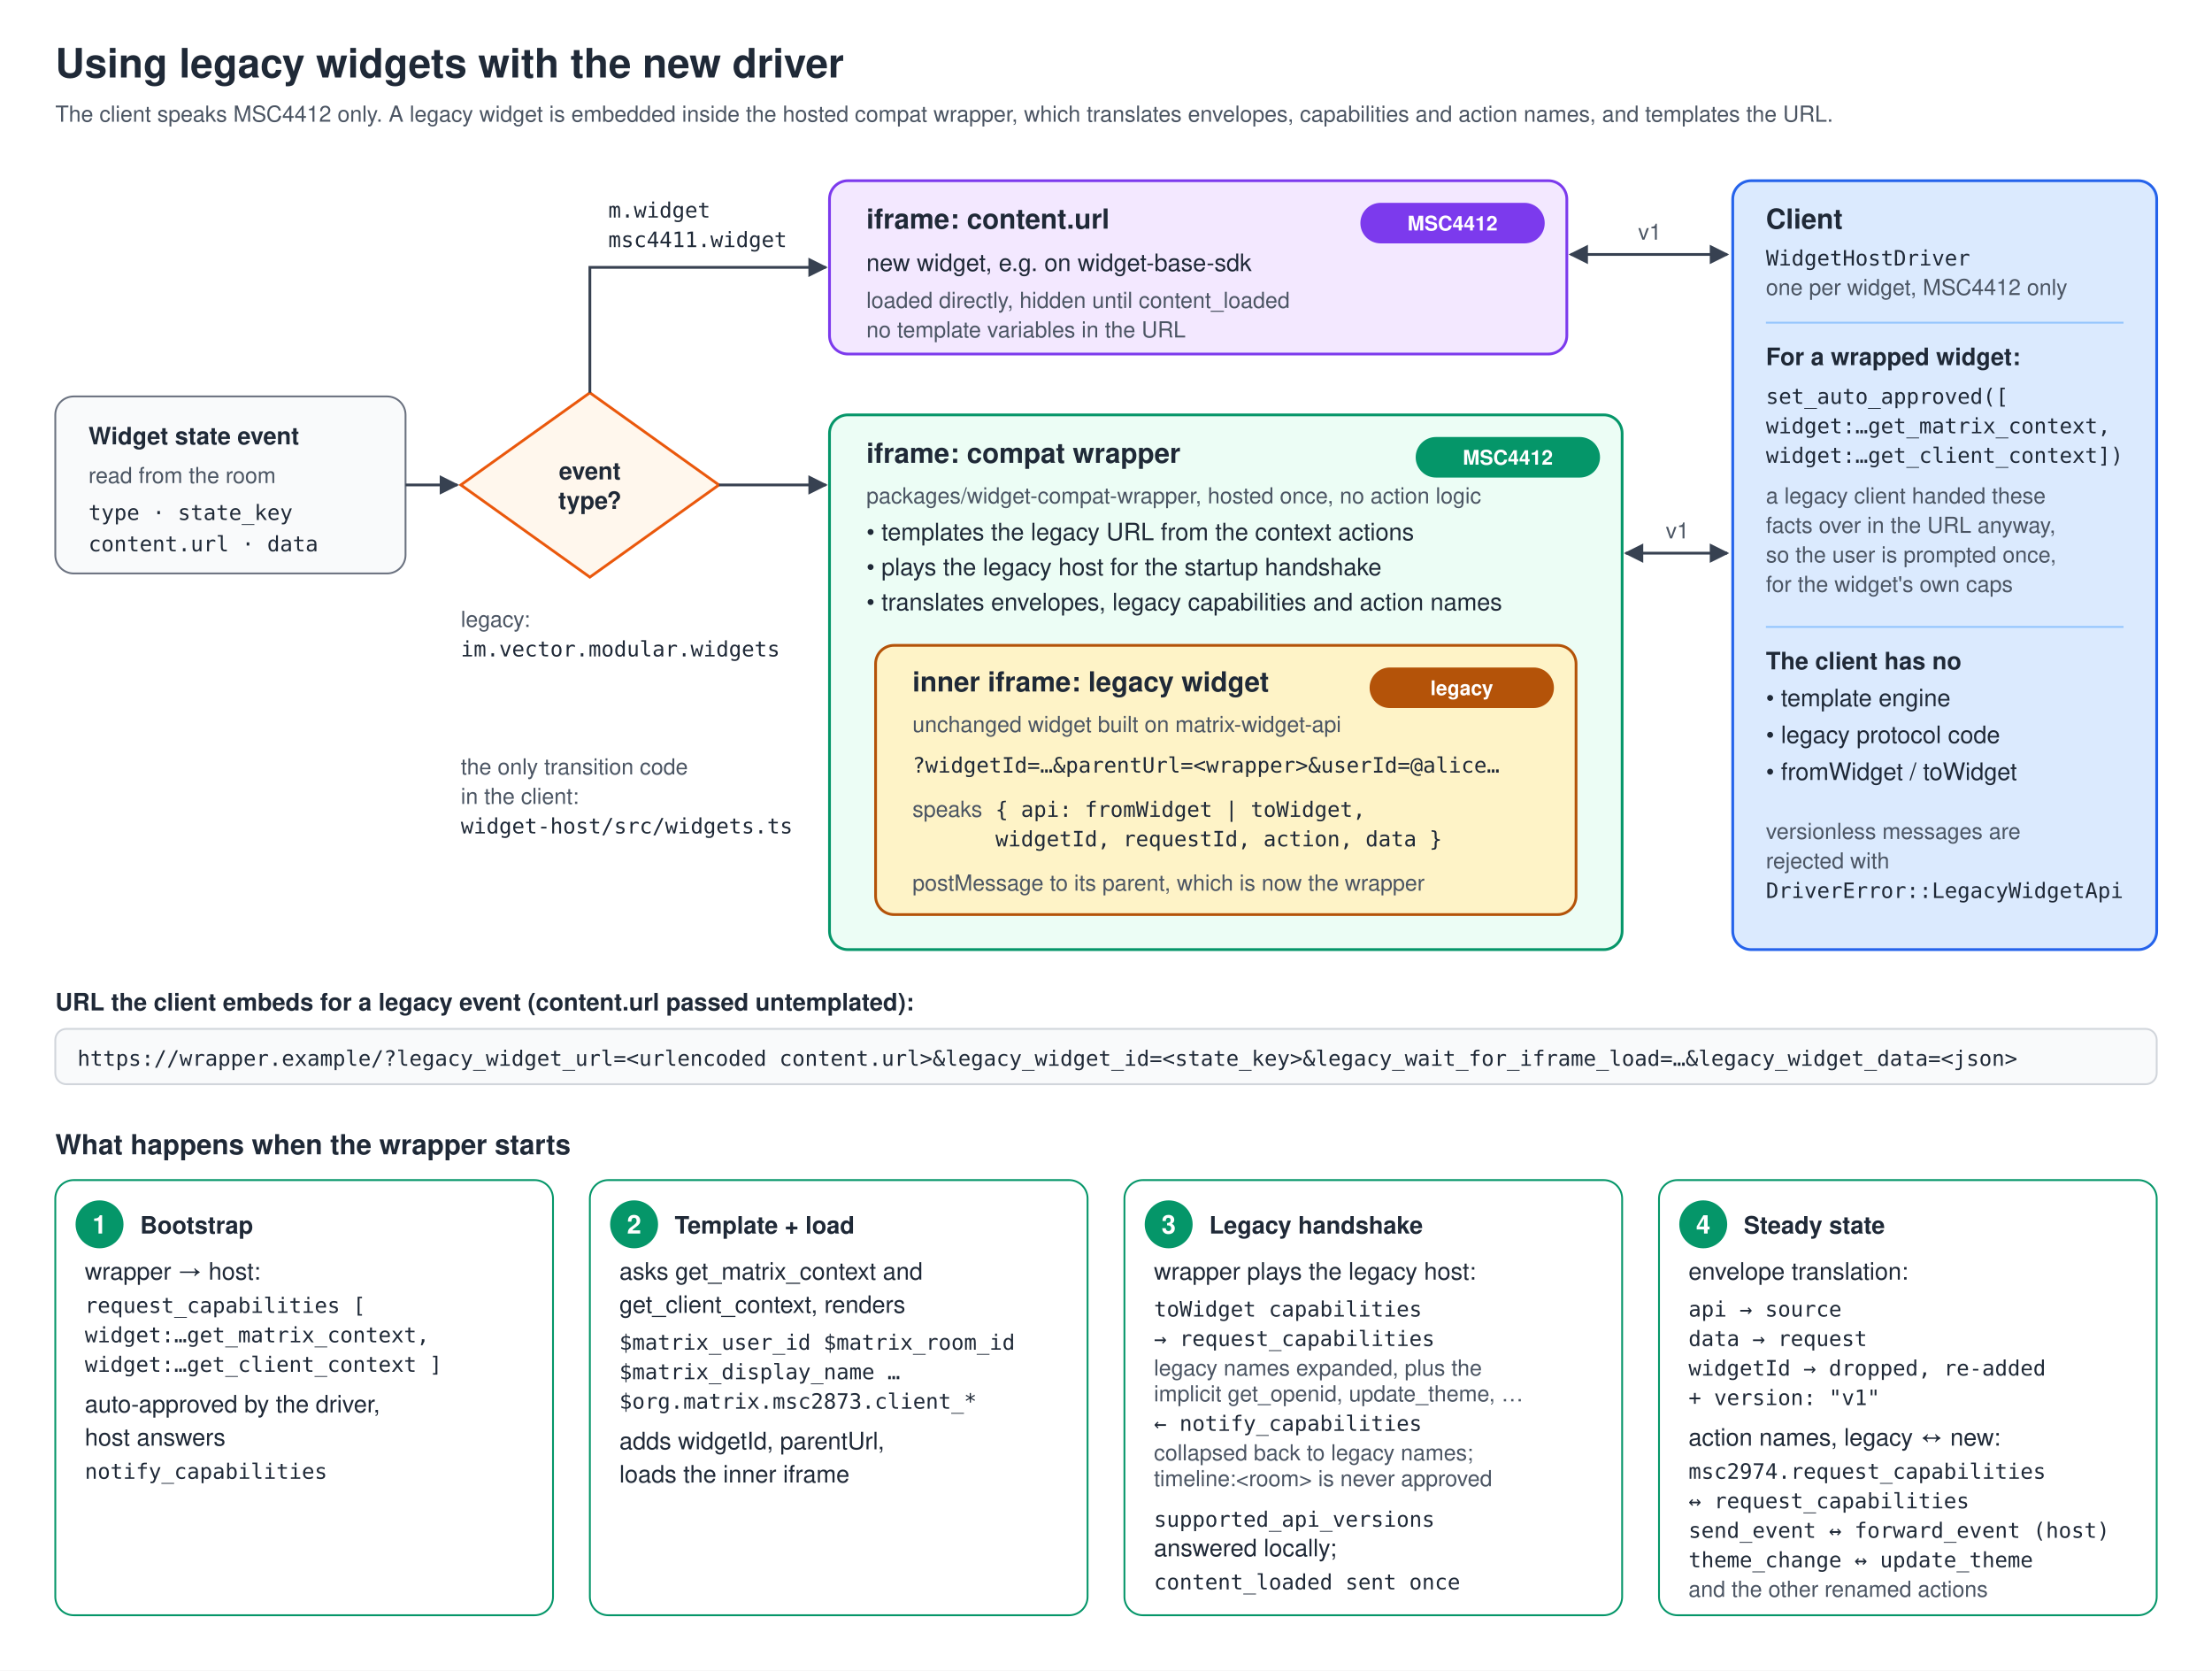
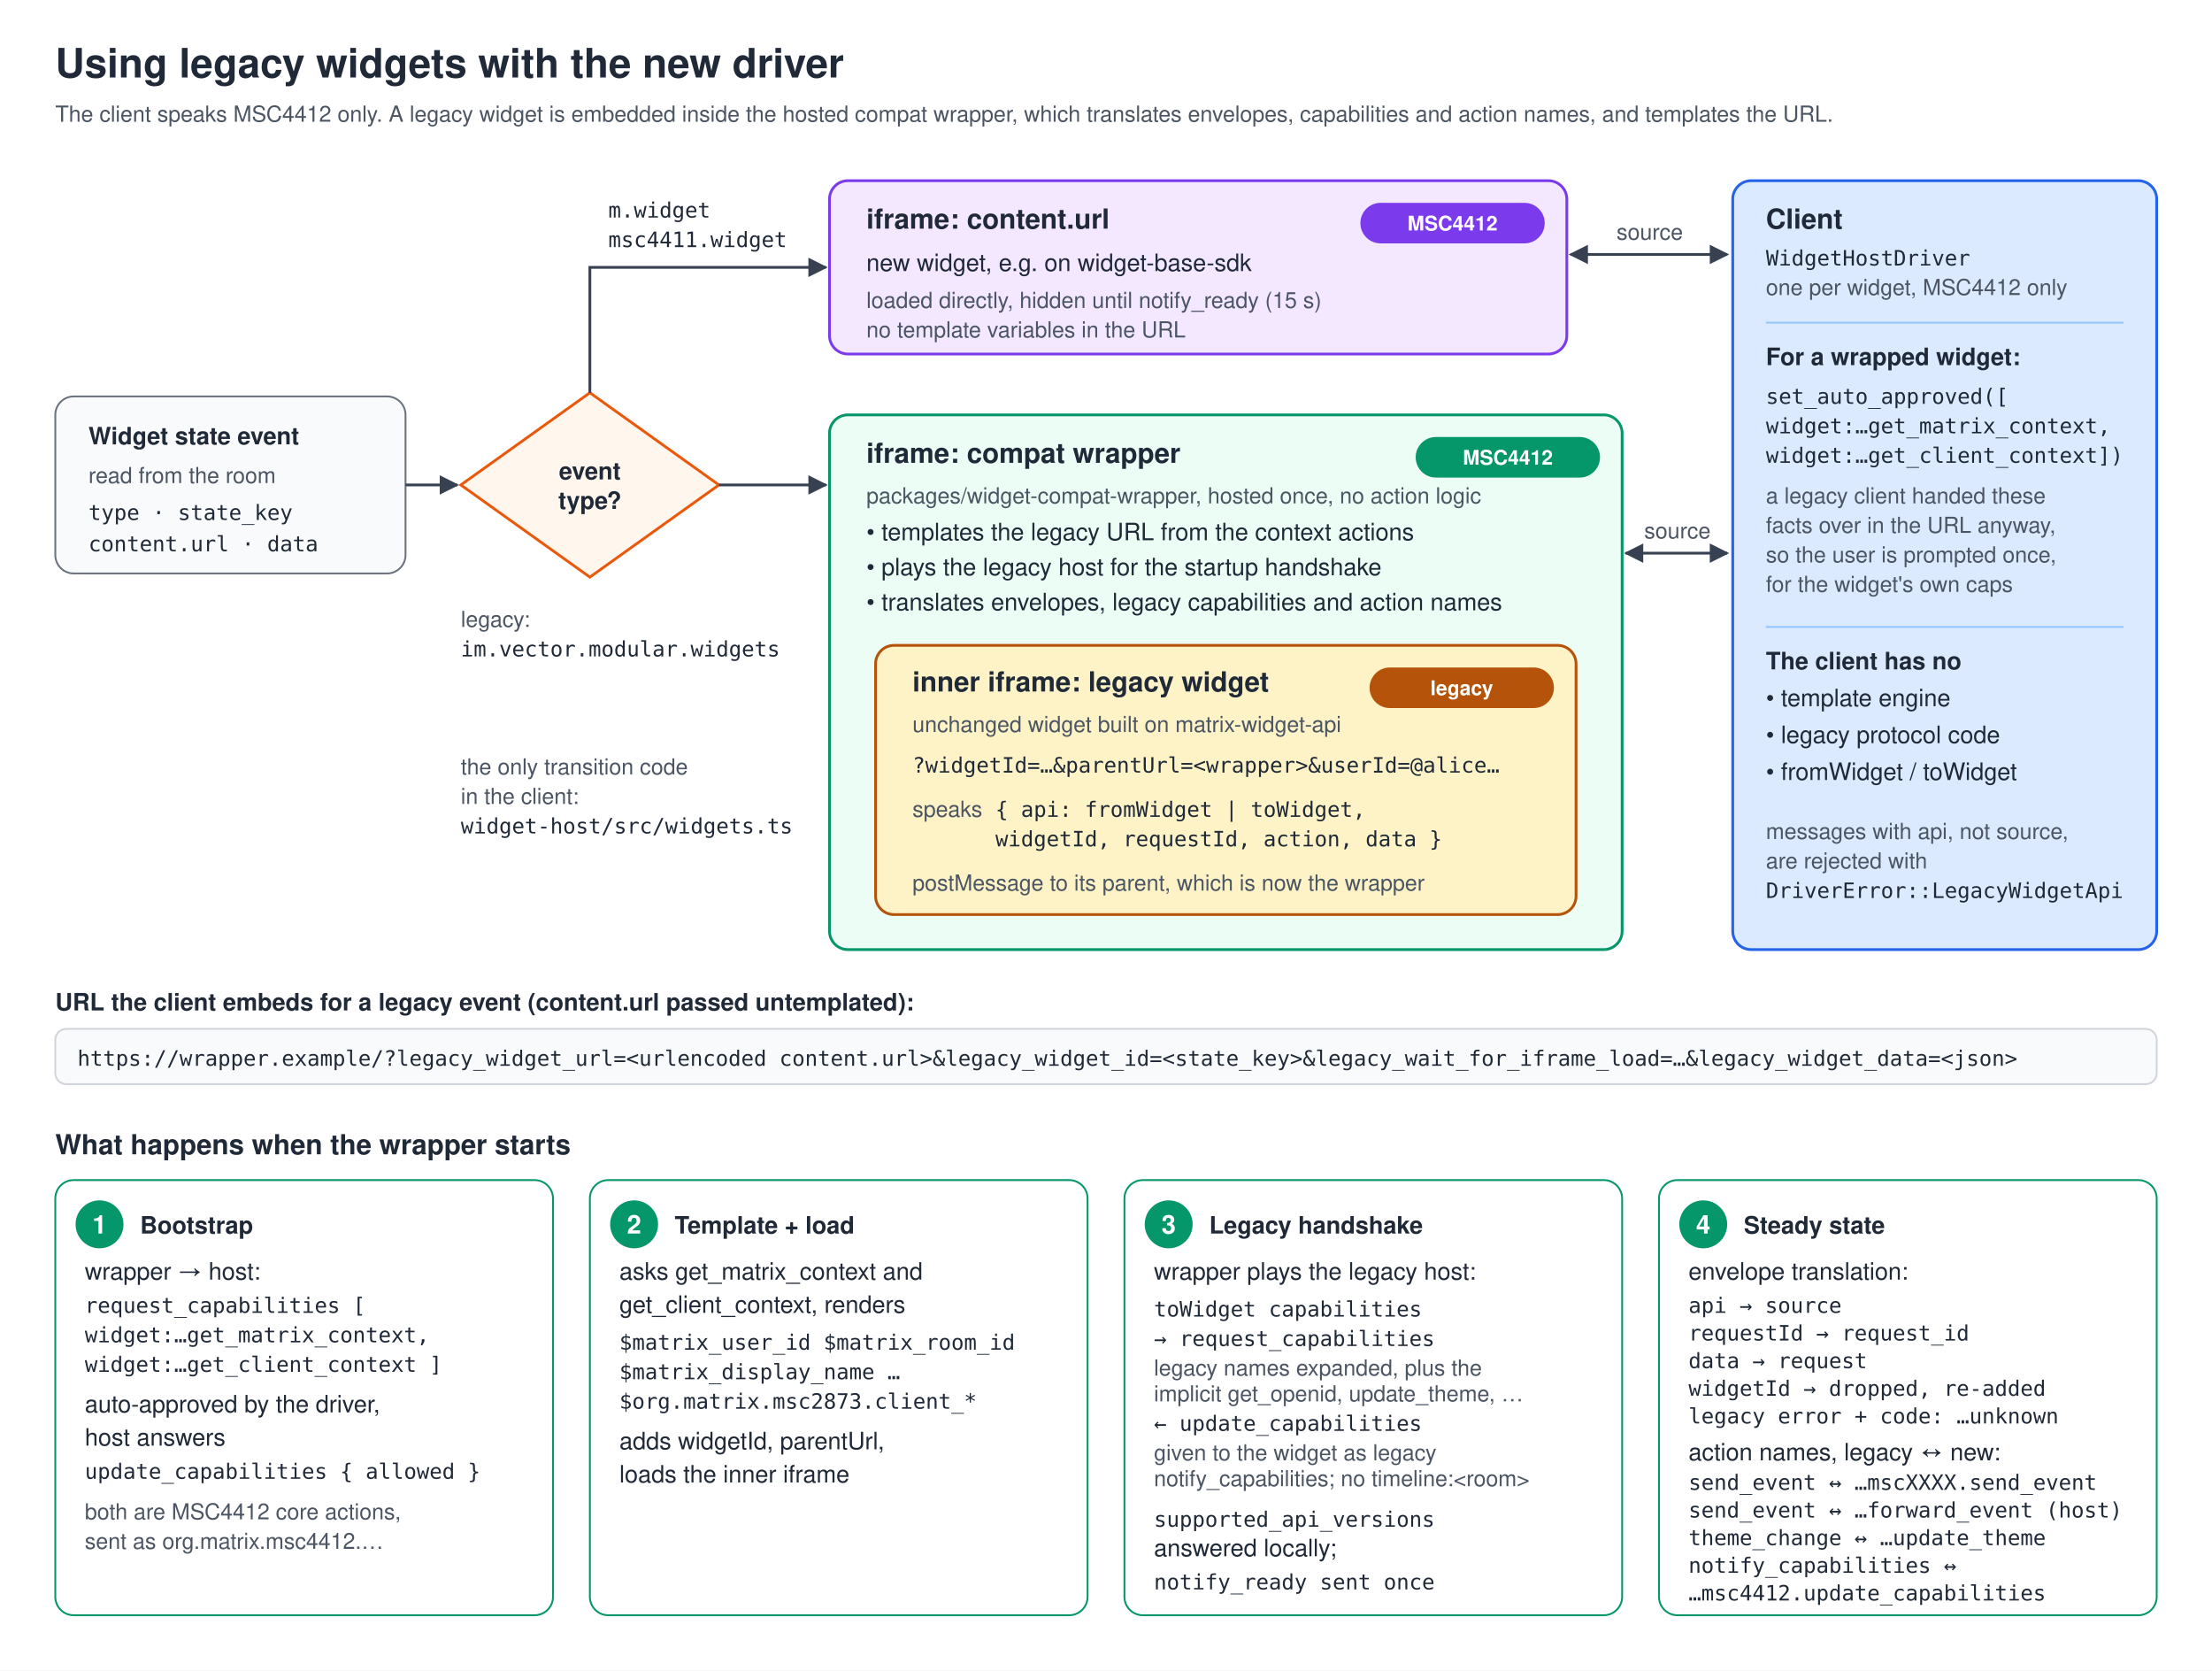
<svg xmlns="http://www.w3.org/2000/svg" viewBox="0 0 1200 906" width="1200" height="906" font-family="-apple-system, 'Segoe UI', Helvetica, Arial, sans-serif">
  <style>
    text { fill: #1f2937; white-space: pre; }
    .h1 { font-size: 22px; font-weight: 700; }
    .h2 { font-size: 15px; font-weight: 700; }
    .b { font-size: 13px; }
    .bb { font-size: 13px; font-weight: 700; }
    .s { font-size: 12px; fill: #4b5563; }
    .m { font-family: ui-monospace, SFMono-Regular, Menlo, monospace; font-size: 11.5px; }
    .badge { font-size: 11px; font-weight: 700; fill: #ffffff; }
    .num { font-size: 14px; font-weight: 700; fill: #ffffff; }
  </style>
  <defs>
    <marker id="arr" viewBox="0 0 10 10" refX="9" refY="5" markerWidth="7" markerHeight="7" orient="auto-start-reverse">
      <path d="M0,0 L10,5 L0,10 z" fill="#374151" />
    </marker>
  </defs>
  <rect width="1200" height="906" fill="#ffffff" />
  <text x="30" y="42" class="h1">Using legacy widgets with the new driver</text>
  <text x="30" y="66" class="s">The client speaks MSC4412 only. A legacy widget is embedded inside the hosted compat wrapper, which translates envelopes, capabilities and action names, and templates the URL.</text>
  <rect x="30" y="215" width="190" height="96" rx="10" fill="#f9fafb" stroke="#6b7280" />
  <text x="48" y="241" class="bb">Widget state event</text>
  <text x="48" y="262" class="s">read from the room</text>
  <text x="48" y="282" class="m">type · state_key</text>
  <text x="48" y="299" class="m">content.url · data</text>
  <polygon points="320,213 390,263 320,313 250,263" fill="#fff7ed" stroke="#ea580c" stroke-width="1.5" />
  <text x="320" y="260" class="bb" text-anchor="middle">event</text>
  <text x="320" y="276" class="bb" text-anchor="middle">type?</text>
  <line x1="220" y1="263" x2="248" y2="263" stroke="#374151" stroke-width="1.5" marker-end="url(#arr)" />
  <text x="250" y="420" class="s">the only transition code</text>
  <text x="250" y="436" class="s">in the client:</text>
  <text x="250" y="452" class="m">widget-host/src/widgets.ts</text>
  <polyline points="320,213 320,145 448,145" fill="none" stroke="#374151" stroke-width="1.5" marker-end="url(#arr)" />
  <text x="330" y="118" class="m">m.widget</text>
  <text x="330" y="134" class="m">msc4411.widget</text>
  <rect x="450" y="98" width="400" height="94" rx="10" fill="#f3e8ff" stroke="#7c3aed" stroke-width="1.5" />
  <text x="470" y="124" class="h2">iframe: content.url</text>
  <rect x="738" y="110" width="100" height="22" rx="11" fill="#7c3aed" />
  <text x="788" y="125" class="badge" text-anchor="middle">MSC4412</text>
  <text x="470" y="147" class="b">new widget, e.g. on widget-base-sdk</text>
-   <text x="470" y="167" class="s">loaded directly, hidden until content_loaded</text>
+   <text x="470" y="167" class="s">loaded directly, hidden until notify_ready (15 s)</text>
  <text x="470" y="183" class="s">no template variables in the URL</text>
  <polyline points="390,263 448,263" fill="none" stroke="#374151" stroke-width="1.5" marker-end="url(#arr)" />
  <text x="250" y="340" class="s">legacy:</text>
  <text x="250" y="356" class="m">im.vector.modular.widgets</text>
  <rect x="450" y="225" width="430" height="290" rx="10" fill="#ecfdf5" stroke="#059669" stroke-width="1.5" />
  <text x="470" y="251" class="h2">iframe: compat wrapper</text>
  <rect x="768" y="237" width="100" height="22" rx="11" fill="#059669" />
  <text x="818" y="252" class="badge" text-anchor="middle">MSC4412</text>
  <text x="470" y="273" class="s">packages/widget-compat-wrapper, hosted once, no action logic</text>
  <text x="470" y="293" class="b">• templates the legacy URL from the context actions</text>
  <text x="470" y="312" class="b">• plays the legacy host for the startup handshake</text>
  <text x="470" y="331" class="b">• translates envelopes, legacy capabilities and action names</text>
  <rect x="475" y="350" width="380" height="146" rx="10" fill="#fef3c7" stroke="#b45309" stroke-width="1.5" />
  <text x="495" y="375" class="h2">inner iframe: legacy widget</text>
  <rect x="743" y="362" width="100" height="22" rx="11" fill="#b45309" />
  <text x="793" y="377" class="badge" text-anchor="middle">legacy</text>
  <text x="495" y="397" class="s">unchanged widget built on matrix-widget-api</text>
  <text x="495" y="419" class="m">?widgetId=…&amp;parentUrl=&lt;wrapper&gt;&amp;userId=@alice…</text>
  <text x="495" y="443" class="s">speaks</text>
  <text x="540" y="443" class="m">{ api: fromWidget | toWidget,</text>
  <text x="540" y="459" class="m">  widgetId, requestId, action, data }</text>
  <text x="495" y="483" class="s">postMessage to its parent, which is now the wrapper</text>
  <rect x="940" y="98" width="230" height="417" rx="10" fill="#dbeafe" stroke="#2563eb" stroke-width="1.5" />
  <text x="958" y="124" class="h2">Client</text>
  <text x="958" y="144" class="m">WidgetHostDriver</text>
  <text x="958" y="160" class="s">one per widget, MSC4412 only</text>
  <line x1="958" y1="175" x2="1152" y2="175" stroke="#93c5fd" />
  <text x="958" y="198" class="bb">For a wrapped widget:</text>
  <text x="958" y="219" class="m">set_auto_approved([</text>
  <text x="958" y="235" class="m">widget:…get_matrix_context,</text>
  <text x="958" y="251" class="m">widget:…get_client_context])</text>
  <text x="958" y="273" class="s">a legacy client handed these</text>
  <text x="958" y="289" class="s">facts over in the URL anyway,</text>
  <text x="958" y="305" class="s">so the user is prompted once,</text>
  <text x="958" y="321" class="s">for the widget's own caps</text>
  <line x1="958" y1="340" x2="1152" y2="340" stroke="#93c5fd" />
  <text x="958" y="363" class="bb">The client has no</text>
  <text x="958" y="383" class="b">• template engine</text>
  <text x="958" y="403" class="b">• legacy protocol code</text>
  <text x="958" y="423" class="b">• fromWidget / toWidget</text>
-   <text x="958" y="455" class="s">versionless messages are</text>
-   <text x="958" y="471" class="s">rejected with</text>
+   <text x="958" y="455" class="s">messages with api, not source,</text>
+   <text x="958" y="471" class="s">are rejected with</text>
  <text x="958" y="487" class="m">DriverError::LegacyWidgetApi</text>
  <line x1="852" y1="138" x2="937" y2="138" stroke="#374151" stroke-width="1.5" marker-end="url(#arr)" marker-start="url(#arr)" />
-   <text x="895" y="130" class="s" text-anchor="middle">v1</text>
+   <text x="895" y="130" class="s" text-anchor="middle">source</text>
  <line x1="882" y1="300" x2="937" y2="300" stroke="#374151" stroke-width="1.5" marker-end="url(#arr)" marker-start="url(#arr)" />
-   <text x="910" y="292" class="s" text-anchor="middle">v1</text>
+   <text x="910" y="292" class="s" text-anchor="middle">source</text>
  <text x="30" y="548" class="bb">URL the client embeds for a legacy event (content.url passed untemplated):</text>
  <rect x="30" y="558" width="1140" height="30" rx="6" fill="#f9fafb" stroke="#d1d5db" />
  <text x="42" y="578" class="m">https://wrapper.example/?legacy_widget_url=&lt;urlencoded content.url&gt;&amp;legacy_widget_id=&lt;state_key&gt;&amp;legacy_wait_for_iframe_load=…&amp;legacy_widget_data=&lt;json&gt;</text>
  <text x="30" y="626" class="h2">What happens when the wrapper starts</text>
  <rect x="30" y="640" width="270" height="236" rx="10" fill="#ffffff" stroke="#059669" />
  <circle cx="54" cy="664" r="13" fill="#059669" />
  <text x="54" y="669" class="num" text-anchor="middle">1</text>
  <text x="76" y="669" class="bb">Bootstrap</text>
  <text x="46" y="694" class="b">wrapper → host:</text>
  <text x="46" y="712" class="m">request_capabilities [</text>
  <text x="46" y="728" class="m">  widget:…get_matrix_context,</text>
  <text x="46" y="744" class="m">  widget:…get_client_context ]</text>
  <text x="46" y="766" class="b">auto-approved by the driver,</text>
  <text x="46" y="784" class="b">host answers</text>
-   <text x="46" y="802" class="m">notify_capabilities</text>
+   <text x="46" y="802" class="m">update_capabilities { allowed }</text>
+   <text x="46" y="824" class="s">both are MSC4412 core actions,</text>
+   <text x="46" y="840" class="s">sent as org.matrix.msc4412.…</text>
  <rect x="320" y="640" width="270" height="236" rx="10" fill="#ffffff" stroke="#059669" />
  <circle cx="344" cy="664" r="13" fill="#059669" />
  <text x="344" y="669" class="num" text-anchor="middle">2</text>
  <text x="366" y="669" class="bb">Template + load</text>
  <text x="336" y="694" class="b">asks get_matrix_context and</text>
  <text x="336" y="712" class="b">get_client_context, renders</text>
  <text x="336" y="732" class="m">$matrix_user_id  $matrix_room_id</text>
  <text x="336" y="748" class="m">$matrix_display_name  …</text>
  <text x="336" y="764" class="m">$org.matrix.msc2873.client_*</text>
  <text x="336" y="786" class="b">adds widgetId, parentUrl,</text>
  <text x="336" y="804" class="b">loads the inner iframe</text>
  <rect x="610" y="640" width="270" height="236" rx="10" fill="#ffffff" stroke="#059669" />
  <circle cx="634" cy="664" r="13" fill="#059669" />
  <text x="634" y="669" class="num" text-anchor="middle">3</text>
  <text x="656" y="669" class="bb">Legacy handshake</text>
  <text x="626" y="694" class="b">wrapper plays the legacy host:</text>
  <text x="626" y="714" class="m">toWidget capabilities</text>
  <text x="626" y="730" class="m">  → request_capabilities</text>
  <text x="626" y="746" class="s">      legacy names expanded, plus the</text>
  <text x="626" y="760" class="s">      implicit get_openid, update_theme, …</text>
-   <text x="626" y="776" class="m">  ← notify_capabilities</text>
-   <text x="626" y="792" class="s">      collapsed back to legacy names;</text>
-   <text x="626" y="806" class="s">      timeline:&lt;room&gt; is never approved</text>
+   <text x="626" y="776" class="m">  ← update_capabilities</text>
+   <text x="626" y="792" class="s">      given to the widget as legacy</text>
+   <text x="626" y="806" class="s">      notify_capabilities; no timeline:&lt;room&gt;</text>
  <text x="626" y="828" class="m">supported_api_versions</text>
  <text x="626" y="844" class="b">answered locally;</text>
-   <text x="626" y="862" class="m">content_loaded <tspan>sent once</tspan>
+   <text x="626" y="862" class="m">notify_ready <tspan>sent once</tspan>
  </text>
  <rect x="900" y="640" width="270" height="236" rx="10" fill="#ffffff" stroke="#059669" />
  <circle cx="924" cy="664" r="13" fill="#059669" />
  <text x="924" y="669" class="num" text-anchor="middle">4</text>
  <text x="946" y="669" class="bb">Steady state</text>
  <text x="916" y="694" class="b">envelope translation:</text>
-   <text x="916" y="714" class="m">api      → source</text>
-   <text x="916" y="730" class="m">data     → request</text>
-   <text x="916" y="746" class="m">widgetId → dropped, re-added</text>
-   <text x="916" y="762" class="m">+ version: "v1"</text>
-   <text x="916" y="784" class="b">action names, legacy ↔ new:</text>
-   <text x="916" y="802" class="m">msc2974.request_capabilities</text>
-   <text x="916" y="818" class="m">  ↔ request_capabilities</text>
-   <text x="916" y="834" class="m">send_event ↔ forward_event (host)</text>
-   <text x="916" y="850" class="m">theme_change ↔ update_theme</text>
-   <text x="916" y="866" class="s">and the other renamed actions</text>
+   <text x="916" y="712" class="m">api       → source</text>
+   <text x="916" y="727" class="m">requestId → request_id</text>
+   <text x="916" y="742" class="m">data      → request</text>
+   <text x="916" y="757" class="m">widgetId  → dropped, re-added</text>
+   <text x="916" y="772" class="m">legacy error + code: …unknown</text>
+   <text x="916" y="792" class="b">action names, legacy ↔ new:</text>
+   <text x="916" y="808" class="m">send_event ↔ …mscXXXX.send_event</text>
+   <text x="916" y="823" class="m">send_event ↔ …forward_event (host)</text>
+   <text x="916" y="838" class="m">theme_change ↔ …update_theme</text>
+   <text x="916" y="853" class="m">notify_capabilities ↔</text>
+   <text x="916" y="868" class="m">  …msc4412.update_capabilities</text>
</svg>
